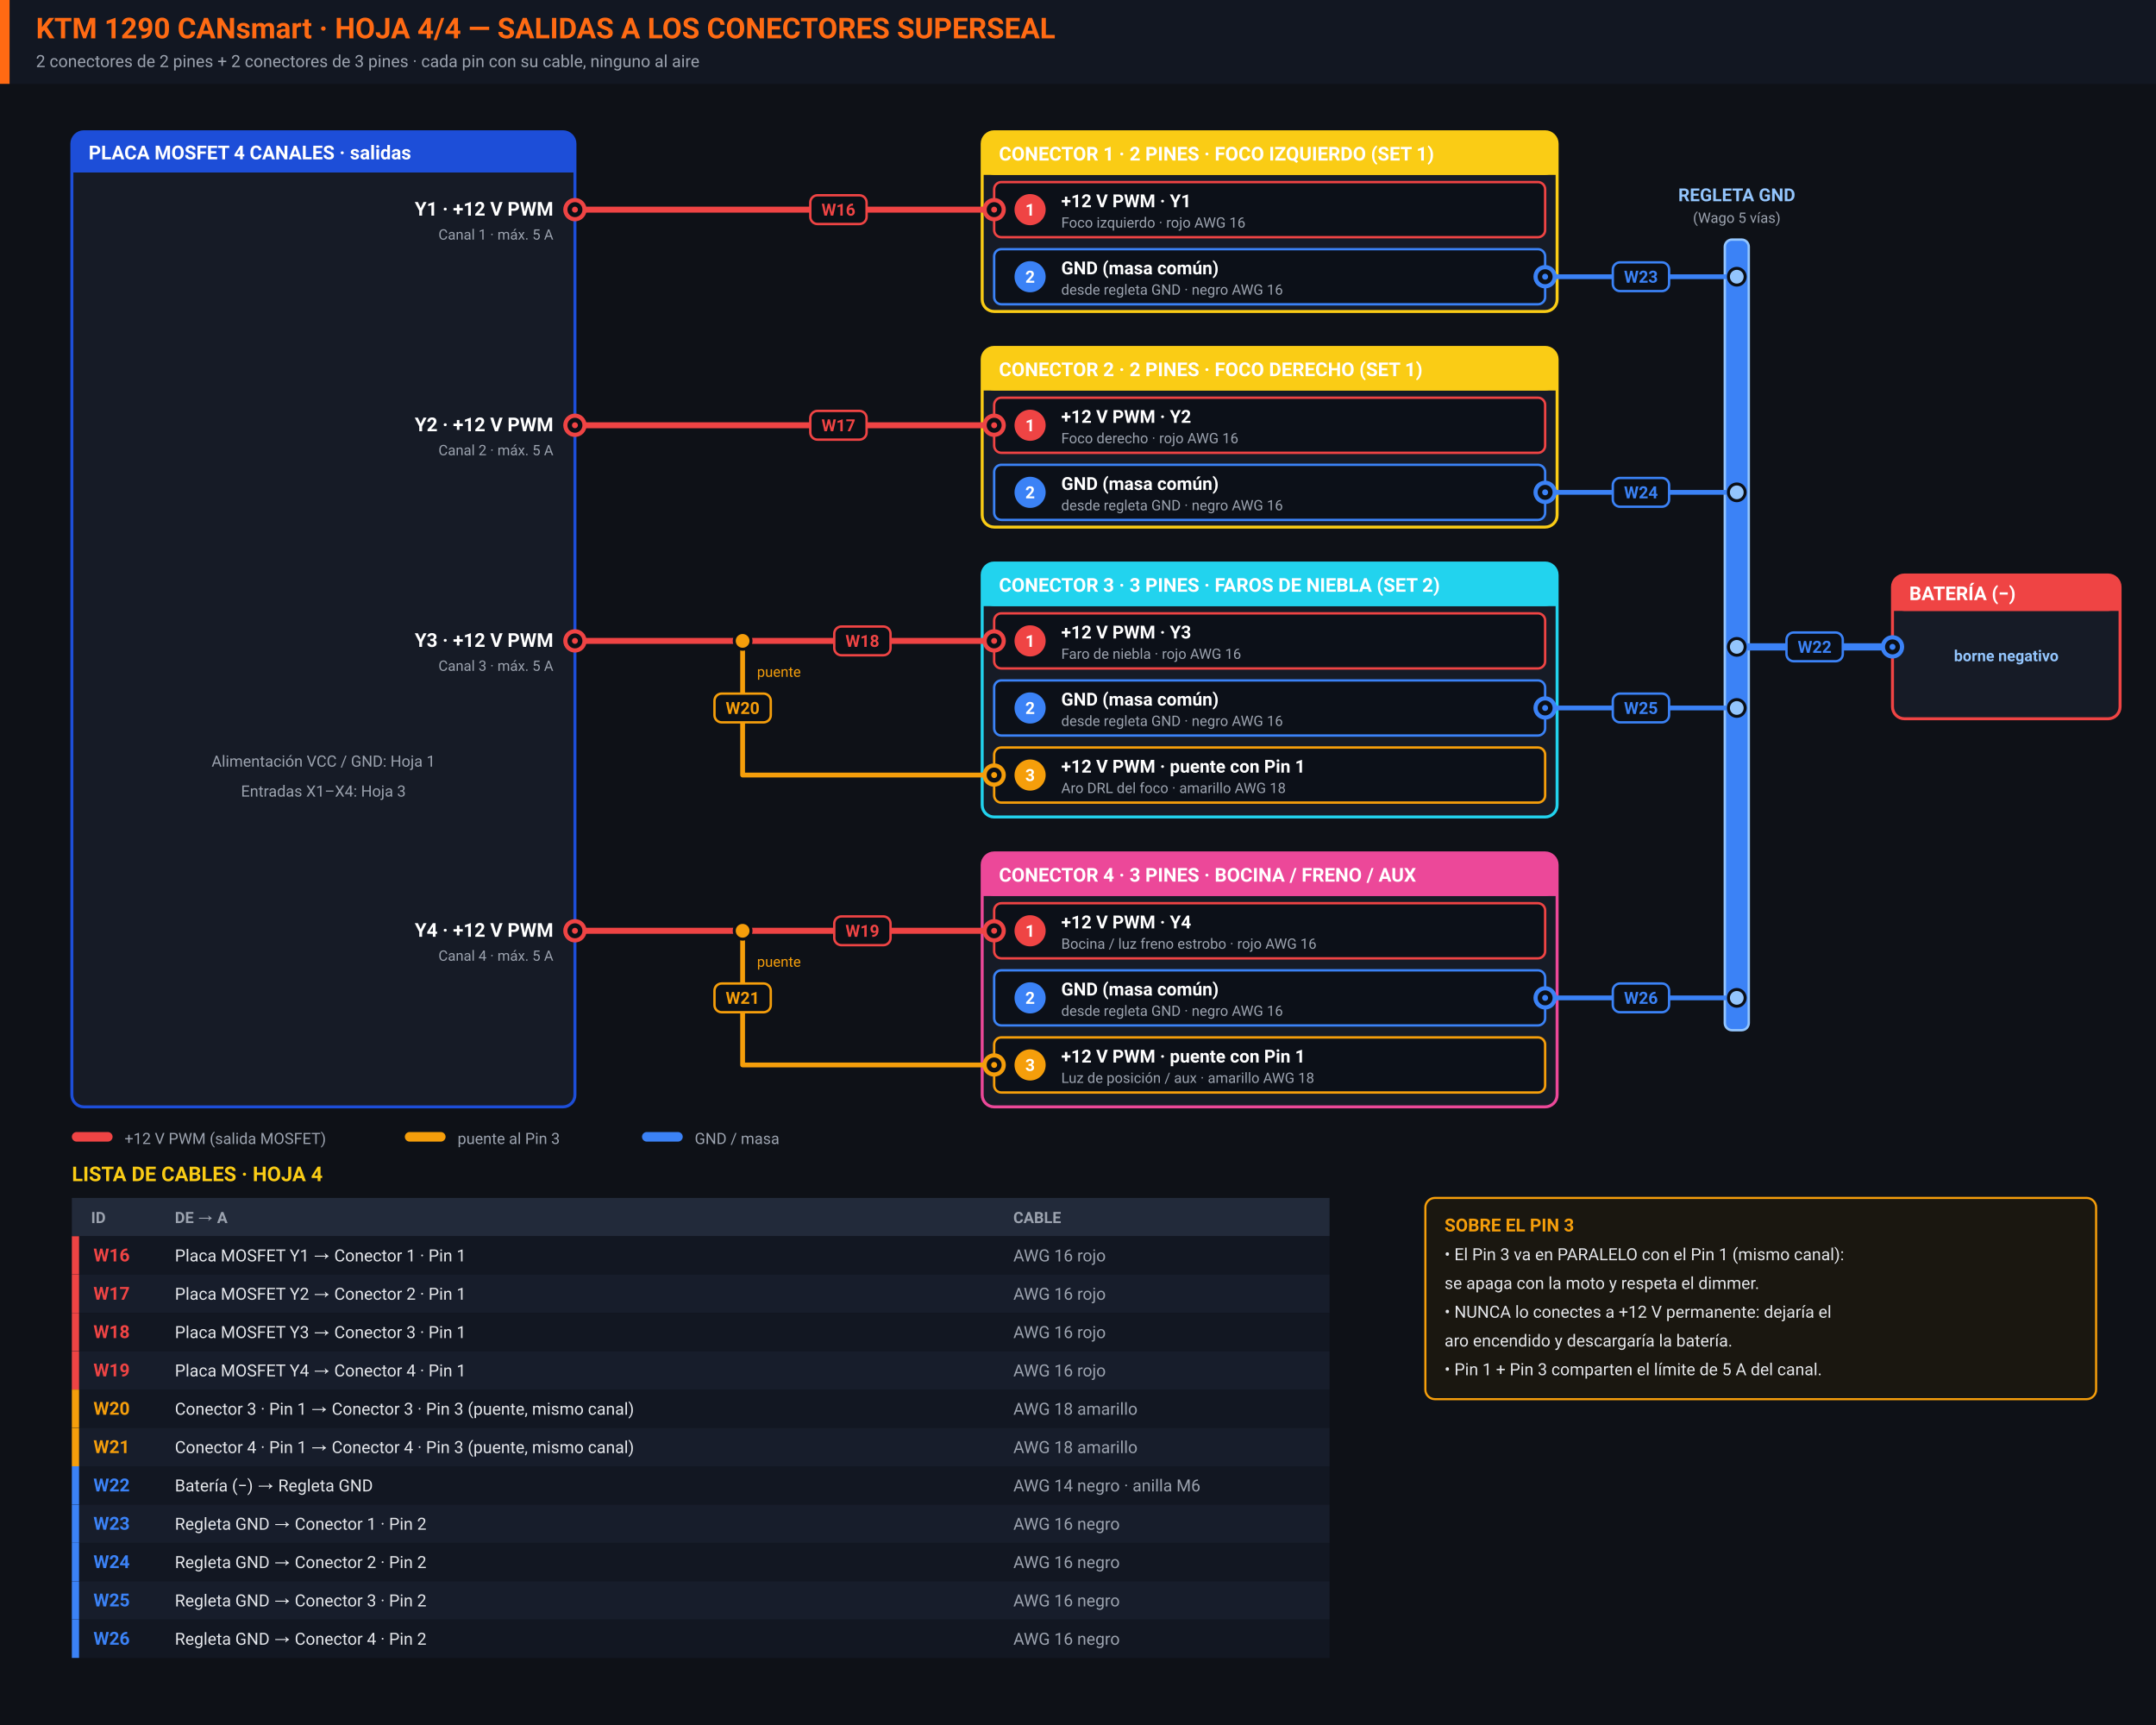
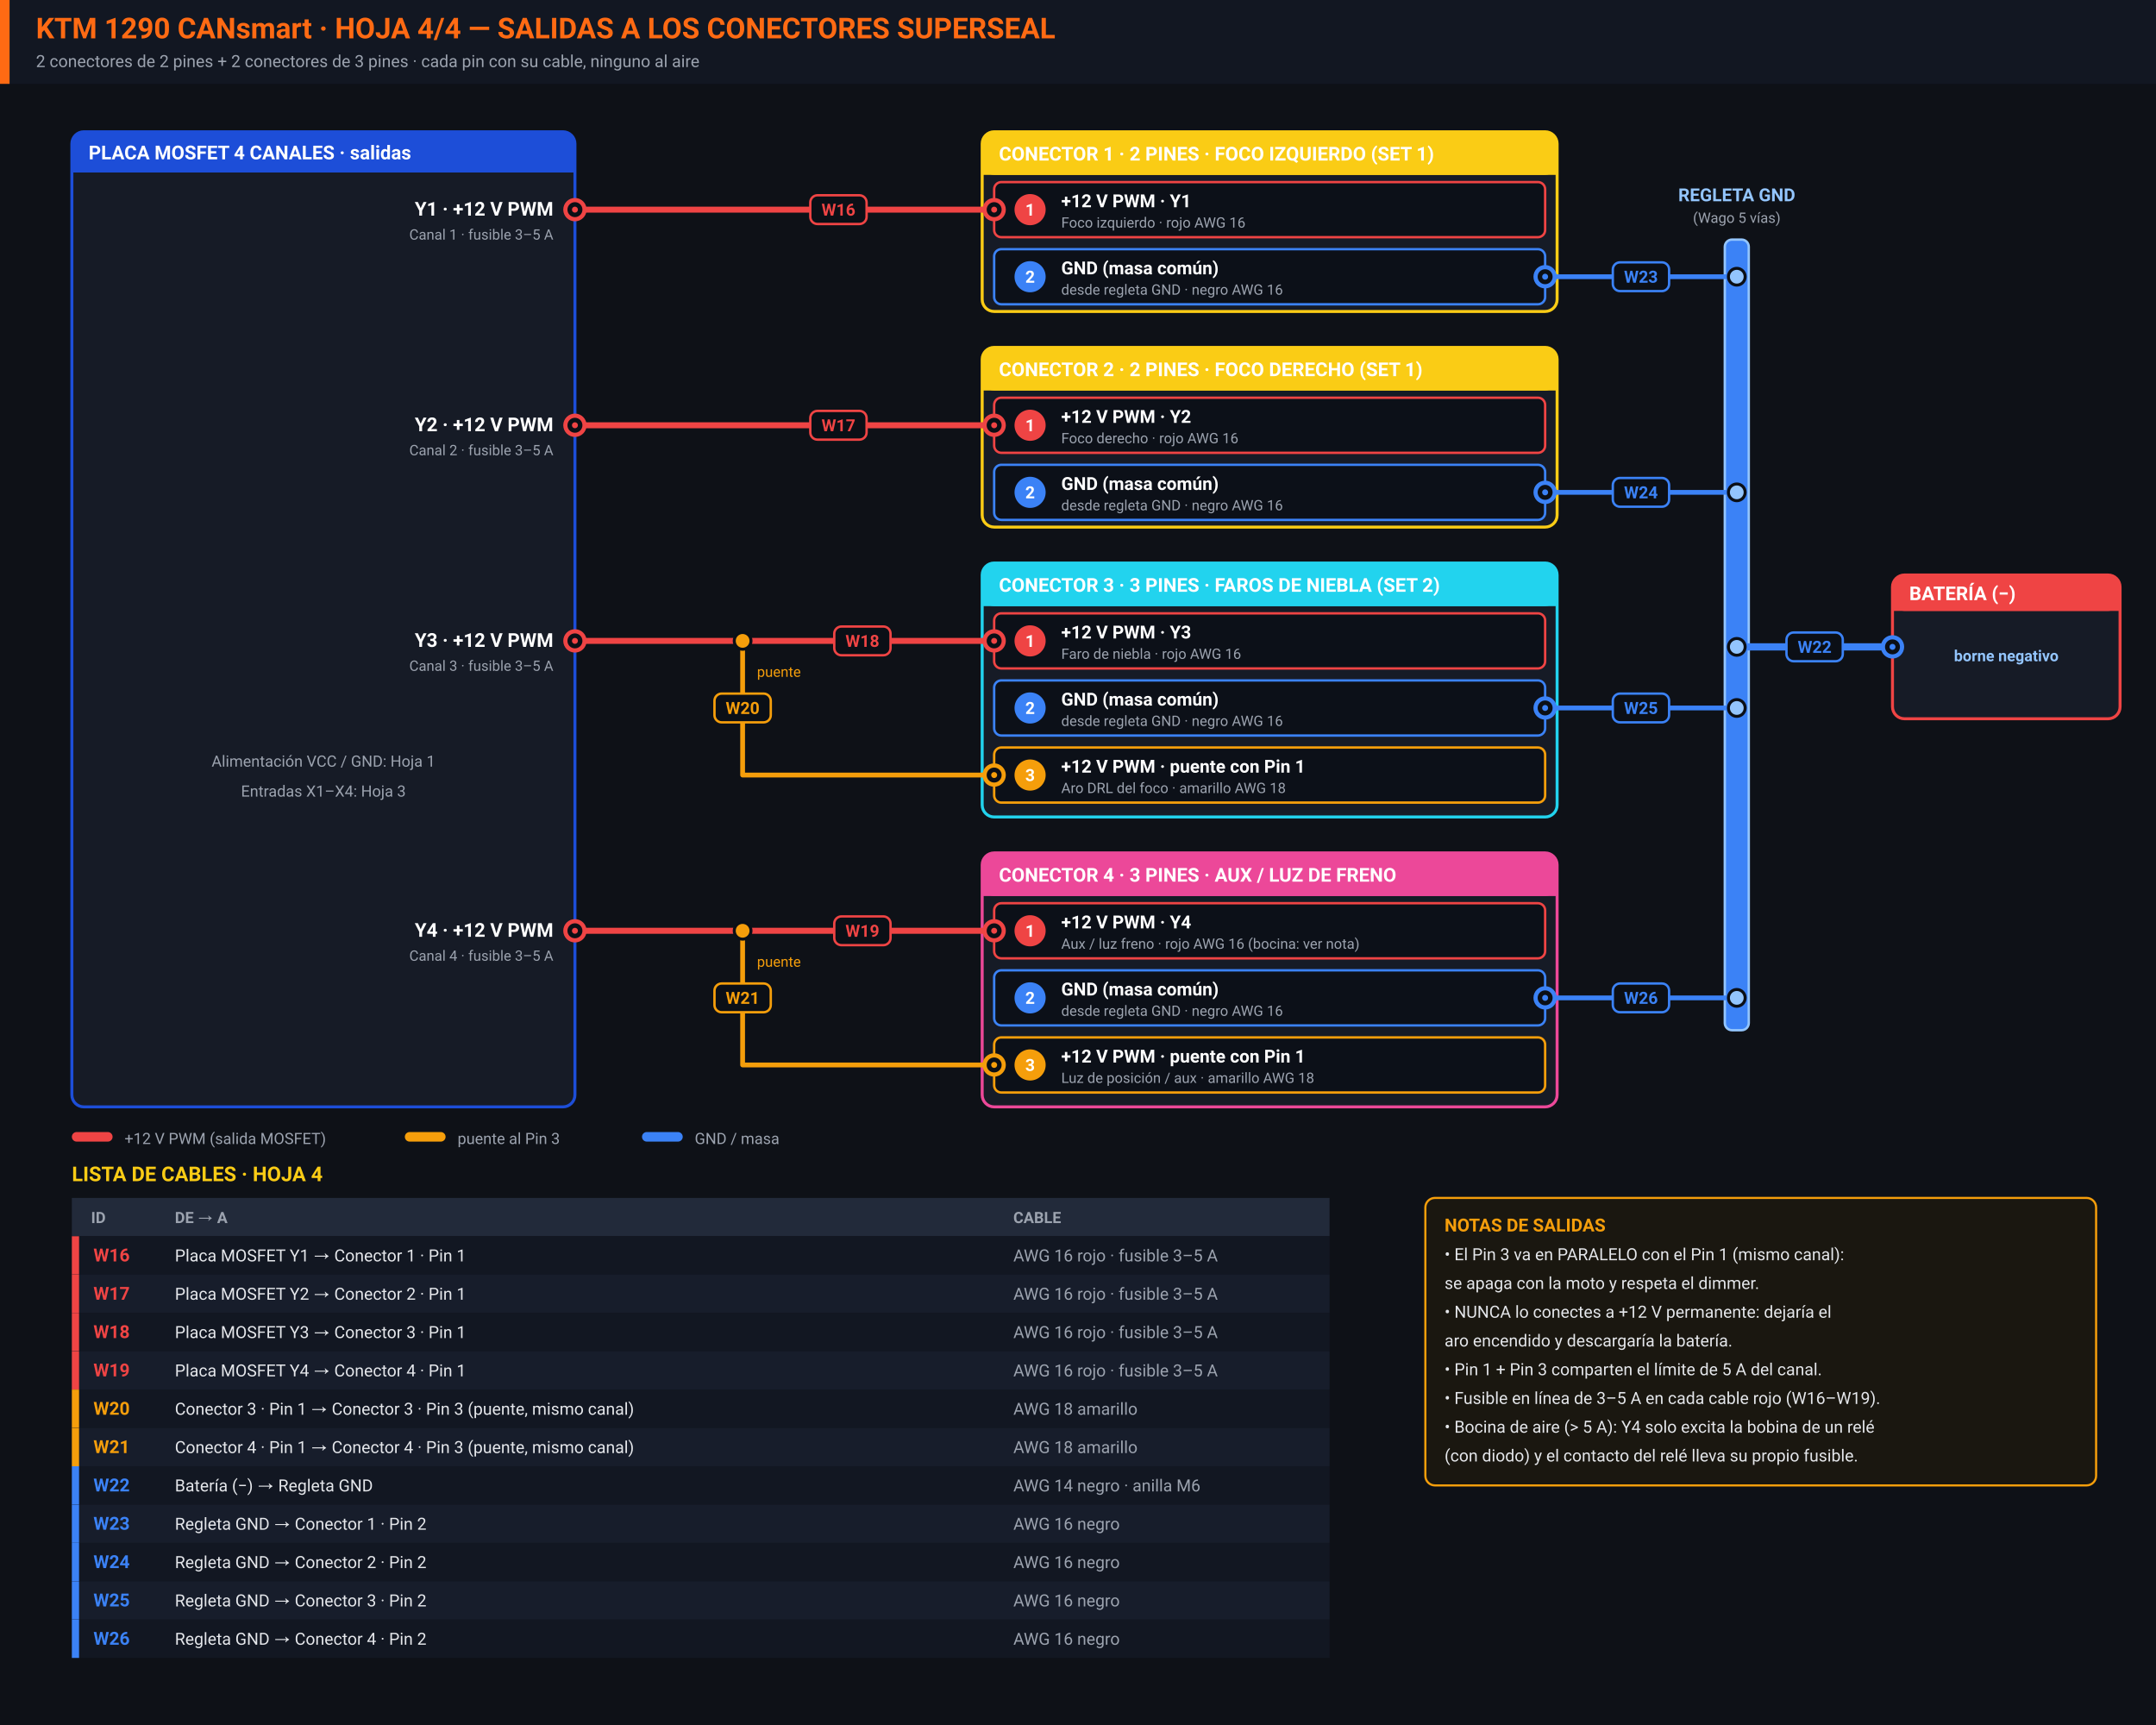
<svg xmlns="http://www.w3.org/2000/svg" viewBox="0 0 1800 1440" width="1800" height="1440" font-family="'Segoe UI', Roboto, Helvetica, Arial, sans-serif">
  <rect width="1800" height="1440" fill="#0e1117" />
  <rect width="1800" height="70" fill="#121722" />
  <rect width="8" height="70" fill="#ff6a13" />
  <text x="30" y="32" font-size="24" font-weight="bold" fill="#ff6a13">KTM 1290 CANsmart · HOJA 4/4 — SALIDAS A LOS CONECTORES SUPERSEAL</text>
  <text x="30" y="56" font-size="14" fill="#9ca3af">2 conectores de 2 pines + 2 conectores de 3 pines · cada pin con su cable, ninguno al aire</text>
  <rect x="60" y="110" width="420" height="814" rx="10" fill="#161b26" stroke="#1d4ed8" stroke-width="2.5" />
  <rect x="60" y="110" width="420" height="34" rx="10" fill="#1d4ed8" />
  <rect x="60" y="134" width="420" height="10" fill="#1d4ed8" />
  <text x="74" y="133.0" font-size="16" fill="#ffffff" font-weight="bold" text-anchor="start">PLACA MOSFET 4 CANALES · salidas</text>
  <text x="462" y="180" font-size="16" fill="#ffffff" font-weight="bold" text-anchor="end">Y1 · +12 V PWM</text>
-   <text x="462" y="200" font-size="12" fill="#9ca3af" font-weight="normal" text-anchor="end">Canal 1 · máx. 5 A</text>
+   <text x="462" y="200" font-size="12" fill="#9ca3af" font-weight="normal" text-anchor="end">Canal 1 · fusible 3–5 A</text>
  <text x="462" y="360" font-size="16" fill="#ffffff" font-weight="bold" text-anchor="end">Y2 · +12 V PWM</text>
-   <text x="462" y="380" font-size="12" fill="#9ca3af" font-weight="normal" text-anchor="end">Canal 2 · máx. 5 A</text>
+   <text x="462" y="380" font-size="12" fill="#9ca3af" font-weight="normal" text-anchor="end">Canal 2 · fusible 3–5 A</text>
  <text x="462" y="540" font-size="16" fill="#ffffff" font-weight="bold" text-anchor="end">Y3 · +12 V PWM</text>
-   <text x="462" y="560" font-size="12" fill="#9ca3af" font-weight="normal" text-anchor="end">Canal 3 · máx. 5 A</text>
+   <text x="462" y="560" font-size="12" fill="#9ca3af" font-weight="normal" text-anchor="end">Canal 3 · fusible 3–5 A</text>
  <text x="462" y="782" font-size="16" fill="#ffffff" font-weight="bold" text-anchor="end">Y4 · +12 V PWM</text>
-   <text x="462" y="802" font-size="12" fill="#9ca3af" font-weight="normal" text-anchor="end">Canal 4 · máx. 5 A</text>
+   <text x="462" y="802" font-size="12" fill="#9ca3af" font-weight="normal" text-anchor="end">Canal 4 · fusible 3–5 A</text>
  <text x="270" y="640" font-size="13" fill="#9ca3af" font-weight="normal" text-anchor="middle">Alimentación VCC / GND: Hoja 1</text>
  <text x="270" y="665" font-size="13" fill="#9ca3af" font-weight="normal" text-anchor="middle">Entradas X1–X4: Hoja 3</text>
  <rect x="820" y="110" width="480" height="150" rx="10" fill="#161b26" stroke="#facc15" stroke-width="2.5" />
  <rect x="820" y="110" width="480" height="36" rx="10" fill="#facc15" />
  <rect x="820" y="136" width="480" height="10" fill="#facc15" />
  <text x="834" y="134.0" font-size="16" fill="#ffffff" font-weight="bold" text-anchor="start">CONECTOR 1 · 2 PINES · FOCO IZQUIERDO (SET 1)</text>
  <rect x="830" y="152" width="460" height="46" rx="6" fill="#0c1018" stroke="#ef4444" stroke-width="2" />
  <circle cx="860" cy="175" r="13" fill="#ef4444" />
  <text x="860" y="180" font-size="14" fill="#ffffff" font-weight="bold" text-anchor="middle">1</text>
  <text x="886" y="173" font-size="15" fill="#ffffff" font-weight="bold" text-anchor="start">+12 V PWM · Y1</text>
  <text x="886" y="190" font-size="12" fill="#9ca3af" font-weight="normal" text-anchor="start">Foco izquierdo · rojo AWG 16</text>
  <rect x="830" y="208" width="460" height="46" rx="6" fill="#0c1018" stroke="#3b82f6" stroke-width="2" />
  <circle cx="860" cy="231" r="13" fill="#3b82f6" />
  <text x="860" y="236" font-size="14" fill="#ffffff" font-weight="bold" text-anchor="middle">2</text>
  <text x="886" y="229" font-size="15" fill="#ffffff" font-weight="bold" text-anchor="start">GND (masa común)</text>
  <text x="886" y="246" font-size="12" fill="#9ca3af" font-weight="normal" text-anchor="start">desde regleta GND · negro AWG 16</text>
  <rect x="820" y="290" width="480" height="150" rx="10" fill="#161b26" stroke="#facc15" stroke-width="2.5" />
  <rect x="820" y="290" width="480" height="36" rx="10" fill="#facc15" />
  <rect x="820" y="316" width="480" height="10" fill="#facc15" />
  <text x="834" y="314.0" font-size="16" fill="#ffffff" font-weight="bold" text-anchor="start">CONECTOR 2 · 2 PINES · FOCO DERECHO (SET 1)</text>
  <rect x="830" y="332" width="460" height="46" rx="6" fill="#0c1018" stroke="#ef4444" stroke-width="2" />
  <circle cx="860" cy="355" r="13" fill="#ef4444" />
  <text x="860" y="360" font-size="14" fill="#ffffff" font-weight="bold" text-anchor="middle">1</text>
  <text x="886" y="353" font-size="15" fill="#ffffff" font-weight="bold" text-anchor="start">+12 V PWM · Y2</text>
  <text x="886" y="370" font-size="12" fill="#9ca3af" font-weight="normal" text-anchor="start">Foco derecho · rojo AWG 16</text>
  <rect x="830" y="388" width="460" height="46" rx="6" fill="#0c1018" stroke="#3b82f6" stroke-width="2" />
  <circle cx="860" cy="411" r="13" fill="#3b82f6" />
  <text x="860" y="416" font-size="14" fill="#ffffff" font-weight="bold" text-anchor="middle">2</text>
  <text x="886" y="409" font-size="15" fill="#ffffff" font-weight="bold" text-anchor="start">GND (masa común)</text>
  <text x="886" y="426" font-size="12" fill="#9ca3af" font-weight="normal" text-anchor="start">desde regleta GND · negro AWG 16</text>
  <rect x="820" y="470" width="480" height="212" rx="10" fill="#161b26" stroke="#22d3ee" stroke-width="2.5" />
  <rect x="820" y="470" width="480" height="36" rx="10" fill="#22d3ee" />
  <rect x="820" y="496" width="480" height="10" fill="#22d3ee" />
  <text x="834" y="494.0" font-size="16" fill="#ffffff" font-weight="bold" text-anchor="start">CONECTOR 3 · 3 PINES · FAROS DE NIEBLA (SET 2)</text>
  <rect x="830" y="512" width="460" height="46" rx="6" fill="#0c1018" stroke="#ef4444" stroke-width="2" />
  <circle cx="860" cy="535" r="13" fill="#ef4444" />
  <text x="860" y="540" font-size="14" fill="#ffffff" font-weight="bold" text-anchor="middle">1</text>
  <text x="886" y="533" font-size="15" fill="#ffffff" font-weight="bold" text-anchor="start">+12 V PWM · Y3</text>
  <text x="886" y="550" font-size="12" fill="#9ca3af" font-weight="normal" text-anchor="start">Faro de niebla · rojo AWG 16</text>
  <rect x="830" y="568" width="460" height="46" rx="6" fill="#0c1018" stroke="#3b82f6" stroke-width="2" />
  <circle cx="860" cy="591" r="13" fill="#3b82f6" />
  <text x="860" y="596" font-size="14" fill="#ffffff" font-weight="bold" text-anchor="middle">2</text>
  <text x="886" y="589" font-size="15" fill="#ffffff" font-weight="bold" text-anchor="start">GND (masa común)</text>
  <text x="886" y="606" font-size="12" fill="#9ca3af" font-weight="normal" text-anchor="start">desde regleta GND · negro AWG 16</text>
  <rect x="830" y="624" width="460" height="46" rx="6" fill="#0c1018" stroke="#f59e0b" stroke-width="2" />
  <circle cx="860" cy="647" r="13" fill="#f59e0b" />
  <text x="860" y="652" font-size="14" fill="#ffffff" font-weight="bold" text-anchor="middle">3</text>
  <text x="886" y="645" font-size="15" fill="#ffffff" font-weight="bold" text-anchor="start">+12 V PWM · puente con Pin 1</text>
  <text x="886" y="662" font-size="12" fill="#9ca3af" font-weight="normal" text-anchor="start">Aro DRL del foco · amarillo AWG 18</text>
  <rect x="820" y="712" width="480" height="212" rx="10" fill="#161b26" stroke="#ec4899" stroke-width="2.5" />
  <rect x="820" y="712" width="480" height="36" rx="10" fill="#ec4899" />
  <rect x="820" y="738" width="480" height="10" fill="#ec4899" />
-   <text x="834" y="736.0" font-size="16" fill="#ffffff" font-weight="bold" text-anchor="start">CONECTOR 4 · 3 PINES · BOCINA / FRENO / AUX</text>
+   <text x="834" y="736.0" font-size="16" fill="#ffffff" font-weight="bold" text-anchor="start">CONECTOR 4 · 3 PINES · AUX / LUZ DE FRENO</text>
  <rect x="830" y="754" width="460" height="46" rx="6" fill="#0c1018" stroke="#ef4444" stroke-width="2" />
  <circle cx="860" cy="777" r="13" fill="#ef4444" />
  <text x="860" y="782" font-size="14" fill="#ffffff" font-weight="bold" text-anchor="middle">1</text>
  <text x="886" y="775" font-size="15" fill="#ffffff" font-weight="bold" text-anchor="start">+12 V PWM · Y4</text>
-   <text x="886" y="792" font-size="12" fill="#9ca3af" font-weight="normal" text-anchor="start">Bocina / luz freno estrobo · rojo AWG 16</text>
+   <text x="886" y="792" font-size="12" fill="#9ca3af" font-weight="normal" text-anchor="start">Aux / luz freno · rojo AWG 16 (bocina: ver nota)</text>
  <rect x="830" y="810" width="460" height="46" rx="6" fill="#0c1018" stroke="#3b82f6" stroke-width="2" />
  <circle cx="860" cy="833" r="13" fill="#3b82f6" />
  <text x="860" y="838" font-size="14" fill="#ffffff" font-weight="bold" text-anchor="middle">2</text>
  <text x="886" y="831" font-size="15" fill="#ffffff" font-weight="bold" text-anchor="start">GND (masa común)</text>
  <text x="886" y="848" font-size="12" fill="#9ca3af" font-weight="normal" text-anchor="start">desde regleta GND · negro AWG 16</text>
  <rect x="830" y="866" width="460" height="46" rx="6" fill="#0c1018" stroke="#f59e0b" stroke-width="2" />
  <circle cx="860" cy="889" r="13" fill="#f59e0b" />
  <text x="860" y="894" font-size="14" fill="#ffffff" font-weight="bold" text-anchor="middle">3</text>
  <text x="886" y="887" font-size="15" fill="#ffffff" font-weight="bold" text-anchor="start">+12 V PWM · puente con Pin 1</text>
  <text x="886" y="904" font-size="12" fill="#9ca3af" font-weight="normal" text-anchor="start">Luz de posición / aux · amarillo AWG 18</text>
  <text x="632" y="565" font-size="12" fill="#f59e0b" font-weight="normal" text-anchor="start">puente</text>
  <text x="632" y="807" font-size="12" fill="#f59e0b" font-weight="normal" text-anchor="start">puente</text>
  <rect x="1440" y="200" width="20" height="660" rx="6" fill="#3b82f6" stroke="#93c5fd" stroke-width="2" />
  <text x="1450" y="168" font-size="15" fill="#93c5fd" font-weight="bold" text-anchor="middle">REGLETA GND</text>
  <text x="1450" y="186" font-size="12" fill="#9ca3af" font-weight="normal" text-anchor="middle">(Wago 5 vías)</text>
  <rect x="1580" y="480" width="190" height="120" rx="10" fill="#161b26" stroke="#ef4444" stroke-width="2.5" />
  <rect x="1580" y="480" width="190" height="30" rx="10" fill="#ef4444" />
  <rect x="1580" y="500" width="190" height="10" fill="#ef4444" />
  <text x="1594" y="501.0" font-size="16" fill="#ffffff" font-weight="bold" text-anchor="start">BATERÍA (−)</text>
  <text x="1675" y="552" font-size="13" fill="#93c5fd" font-weight="bold" text-anchor="middle">borne negativo</text>
  <text x="60" y="986" font-size="17" fill="#facc15" font-weight="bold" text-anchor="start">LISTA DE CABLES · HOJA 4</text>
  <rect x="60" y="1000" width="1050" height="32" fill="#222a3a" />
  <text x="76" y="1021.0" font-size="13" fill="#9ca3af" font-weight="bold" text-anchor="start">ID</text>
  <text x="146" y="1021.0" font-size="13" fill="#9ca3af" font-weight="bold" text-anchor="start">DE  →  A</text>
  <text x="846" y="1021.0" font-size="13" fill="#9ca3af" font-weight="bold" text-anchor="start">CABLE</text>
  <rect x="60" y="1032" width="1050" height="32" fill="#121722" />
  <rect x="60" y="1032" width="6" height="32" fill="#ef4444" />
  <text x="78" y="1053.0" font-size="15" fill="#ef4444" font-weight="bold" text-anchor="start">W16</text>
  <text x="146" y="1053.0" font-size="14" fill="#e5e7eb" font-weight="normal" text-anchor="start">Placa MOSFET Y1  →  Conector 1 · Pin 1</text>
-   <text x="846" y="1053.0" font-size="14" fill="#9ca3af" font-weight="normal" text-anchor="start">AWG 16 rojo</text>
+   <text x="846" y="1053.0" font-size="14" fill="#9ca3af" font-weight="normal" text-anchor="start">AWG 16 rojo · fusible 3–5 A</text>
  <rect x="60" y="1064" width="1050" height="32" fill="#171d2b" />
  <rect x="60" y="1064" width="6" height="32" fill="#ef4444" />
  <text x="78" y="1085.0" font-size="15" fill="#ef4444" font-weight="bold" text-anchor="start">W17</text>
  <text x="146" y="1085.0" font-size="14" fill="#e5e7eb" font-weight="normal" text-anchor="start">Placa MOSFET Y2  →  Conector 2 · Pin 1</text>
-   <text x="846" y="1085.0" font-size="14" fill="#9ca3af" font-weight="normal" text-anchor="start">AWG 16 rojo</text>
+   <text x="846" y="1085.0" font-size="14" fill="#9ca3af" font-weight="normal" text-anchor="start">AWG 16 rojo · fusible 3–5 A</text>
  <rect x="60" y="1096" width="1050" height="32" fill="#121722" />
  <rect x="60" y="1096" width="6" height="32" fill="#ef4444" />
  <text x="78" y="1117.0" font-size="15" fill="#ef4444" font-weight="bold" text-anchor="start">W18</text>
  <text x="146" y="1117.0" font-size="14" fill="#e5e7eb" font-weight="normal" text-anchor="start">Placa MOSFET Y3  →  Conector 3 · Pin 1</text>
-   <text x="846" y="1117.0" font-size="14" fill="#9ca3af" font-weight="normal" text-anchor="start">AWG 16 rojo</text>
+   <text x="846" y="1117.0" font-size="14" fill="#9ca3af" font-weight="normal" text-anchor="start">AWG 16 rojo · fusible 3–5 A</text>
  <rect x="60" y="1128" width="1050" height="32" fill="#171d2b" />
  <rect x="60" y="1128" width="6" height="32" fill="#ef4444" />
  <text x="78" y="1149.0" font-size="15" fill="#ef4444" font-weight="bold" text-anchor="start">W19</text>
  <text x="146" y="1149.0" font-size="14" fill="#e5e7eb" font-weight="normal" text-anchor="start">Placa MOSFET Y4  →  Conector 4 · Pin 1</text>
-   <text x="846" y="1149.0" font-size="14" fill="#9ca3af" font-weight="normal" text-anchor="start">AWG 16 rojo</text>
+   <text x="846" y="1149.0" font-size="14" fill="#9ca3af" font-weight="normal" text-anchor="start">AWG 16 rojo · fusible 3–5 A</text>
  <rect x="60" y="1160" width="1050" height="32" fill="#121722" />
  <rect x="60" y="1160" width="6" height="32" fill="#f59e0b" />
  <text x="78" y="1181.0" font-size="15" fill="#f59e0b" font-weight="bold" text-anchor="start">W20</text>
  <text x="146" y="1181.0" font-size="14" fill="#e5e7eb" font-weight="normal" text-anchor="start">Conector 3 · Pin 1  →  Conector 3 · Pin 3 (puente, mismo canal)</text>
  <text x="846" y="1181.0" font-size="14" fill="#9ca3af" font-weight="normal" text-anchor="start">AWG 18 amarillo</text>
  <rect x="60" y="1192" width="1050" height="32" fill="#171d2b" />
  <rect x="60" y="1192" width="6" height="32" fill="#f59e0b" />
  <text x="78" y="1213.0" font-size="15" fill="#f59e0b" font-weight="bold" text-anchor="start">W21</text>
  <text x="146" y="1213.0" font-size="14" fill="#e5e7eb" font-weight="normal" text-anchor="start">Conector 4 · Pin 1  →  Conector 4 · Pin 3 (puente, mismo canal)</text>
  <text x="846" y="1213.0" font-size="14" fill="#9ca3af" font-weight="normal" text-anchor="start">AWG 18 amarillo</text>
  <rect x="60" y="1224" width="1050" height="32" fill="#121722" />
  <rect x="60" y="1224" width="6" height="32" fill="#3b82f6" />
  <text x="78" y="1245.0" font-size="15" fill="#3b82f6" font-weight="bold" text-anchor="start">W22</text>
  <text x="146" y="1245.0" font-size="14" fill="#e5e7eb" font-weight="normal" text-anchor="start">Batería (−)  →  Regleta GND</text>
  <text x="846" y="1245.0" font-size="14" fill="#9ca3af" font-weight="normal" text-anchor="start">AWG 14 negro · anilla M6</text>
  <rect x="60" y="1256" width="1050" height="32" fill="#171d2b" />
  <rect x="60" y="1256" width="6" height="32" fill="#3b82f6" />
  <text x="78" y="1277.0" font-size="15" fill="#3b82f6" font-weight="bold" text-anchor="start">W23</text>
  <text x="146" y="1277.0" font-size="14" fill="#e5e7eb" font-weight="normal" text-anchor="start">Regleta GND  →  Conector 1 · Pin 2</text>
  <text x="846" y="1277.0" font-size="14" fill="#9ca3af" font-weight="normal" text-anchor="start">AWG 16 negro</text>
  <rect x="60" y="1288" width="1050" height="32" fill="#121722" />
  <rect x="60" y="1288" width="6" height="32" fill="#3b82f6" />
  <text x="78" y="1309.0" font-size="15" fill="#3b82f6" font-weight="bold" text-anchor="start">W24</text>
  <text x="146" y="1309.0" font-size="14" fill="#e5e7eb" font-weight="normal" text-anchor="start">Regleta GND  →  Conector 2 · Pin 2</text>
  <text x="846" y="1309.0" font-size="14" fill="#9ca3af" font-weight="normal" text-anchor="start">AWG 16 negro</text>
  <rect x="60" y="1320" width="1050" height="32" fill="#171d2b" />
  <rect x="60" y="1320" width="6" height="32" fill="#3b82f6" />
  <text x="78" y="1341.0" font-size="15" fill="#3b82f6" font-weight="bold" text-anchor="start">W25</text>
  <text x="146" y="1341.0" font-size="14" fill="#e5e7eb" font-weight="normal" text-anchor="start">Regleta GND  →  Conector 3 · Pin 2</text>
  <text x="846" y="1341.0" font-size="14" fill="#9ca3af" font-weight="normal" text-anchor="start">AWG 16 negro</text>
  <rect x="60" y="1352" width="1050" height="32" fill="#121722" />
  <rect x="60" y="1352" width="6" height="32" fill="#3b82f6" />
  <text x="78" y="1373.0" font-size="15" fill="#3b82f6" font-weight="bold" text-anchor="start">W26</text>
  <text x="146" y="1373.0" font-size="14" fill="#e5e7eb" font-weight="normal" text-anchor="start">Regleta GND  →  Conector 4 · Pin 2</text>
  <text x="846" y="1373.0" font-size="14" fill="#9ca3af" font-weight="normal" text-anchor="start">AWG 16 negro</text>
-   <rect x="1190" y="1000" width="560" height="168" rx="8" fill="#1a1710" stroke="#f59e0b" stroke-width="1.8" />
-   <text x="1206" y="1028" font-size="15" fill="#f59e0b" font-weight="bold" text-anchor="start">SOBRE EL PIN 3</text>
+   <rect x="1190" y="1000" width="560" height="240" rx="8" fill="#1a1710" stroke="#f59e0b" stroke-width="1.8" />
+   <text x="1206" y="1028" font-size="15" fill="#f59e0b" font-weight="bold" text-anchor="start">NOTAS DE SALIDAS</text>
  <text x="1206" y="1052" font-size="14" fill="#e5e7eb" font-weight="normal" text-anchor="start">• El Pin 3 va en PARALELO con el Pin 1 (mismo canal):</text>
  <text x="1206" y="1076" font-size="14" fill="#e5e7eb" font-weight="normal" text-anchor="start">  se apaga con la moto y respeta el dimmer.</text>
  <text x="1206" y="1100" font-size="14" fill="#e5e7eb" font-weight="normal" text-anchor="start">• NUNCA lo conectes a +12 V permanente: dejaría el</text>
  <text x="1206" y="1124" font-size="14" fill="#e5e7eb" font-weight="normal" text-anchor="start">  aro encendido y descargaría la batería.</text>
  <text x="1206" y="1148" font-size="14" fill="#e5e7eb" font-weight="normal" text-anchor="start">• Pin 1 + Pin 3 comparten el límite de 5 A del canal.</text>
+   <text x="1206" y="1172" font-size="14" fill="#e5e7eb" font-weight="normal" text-anchor="start">• Fusible en línea de 3–5 A en cada cable rojo (W16–W19).</text>
+   <text x="1206" y="1196" font-size="14" fill="#e5e7eb" font-weight="normal" text-anchor="start">• Bocina de aire (&gt; 5 A): Y4 solo excita la bobina de un relé</text>
+   <text x="1206" y="1220" font-size="14" fill="#e5e7eb" font-weight="normal" text-anchor="start">  (con diodo) y el contacto del relé lleva su propio fusible.</text>
  <rect x="60" y="945" width="34" height="8" rx="4" fill="#ef4444" />
  <text x="104" y="955" font-size="13" fill="#9ca3af" font-weight="normal" text-anchor="start">+12 V PWM (salida MOSFET)</text>
  <rect x="338" y="945" width="34" height="8" rx="4" fill="#f59e0b" />
  <text x="382" y="955" font-size="13" fill="#9ca3af" font-weight="normal" text-anchor="start">puente al Pin 3</text>
  <rect x="536" y="945" width="34" height="8" rx="4" fill="#3b82f6" />
  <text x="580" y="955" font-size="13" fill="#9ca3af" font-weight="normal" text-anchor="start">GND / masa</text>
  <path d="M 480 175 L 830 175" fill="none" stroke="#ef4444" stroke-width="5" stroke-linecap="round" stroke-linejoin="round" />
  <path d="M 480 355 L 830 355" fill="none" stroke="#ef4444" stroke-width="5" stroke-linecap="round" stroke-linejoin="round" />
  <path d="M 480 535 L 830 535" fill="none" stroke="#ef4444" stroke-width="5" stroke-linecap="round" stroke-linejoin="round" />
  <path d="M 480 777 L 830 777" fill="none" stroke="#ef4444" stroke-width="5" stroke-linecap="round" stroke-linejoin="round" />
  <path d="M 620 535 L 620 647 L 830 647" fill="none" stroke="#f59e0b" stroke-width="4" stroke-linecap="round" stroke-linejoin="round" />
  <path d="M 620 777 L 620 889 L 830 889" fill="none" stroke="#f59e0b" stroke-width="4" stroke-linecap="round" stroke-linejoin="round" />
  <path d="M 1290 231 L 1450 231" fill="none" stroke="#3b82f6" stroke-width="4" stroke-linecap="round" stroke-linejoin="round" />
  <path d="M 1290 411 L 1450 411" fill="none" stroke="#3b82f6" stroke-width="4" stroke-linecap="round" stroke-linejoin="round" />
  <path d="M 1290 591 L 1450 591" fill="none" stroke="#3b82f6" stroke-width="4" stroke-linecap="round" stroke-linejoin="round" />
  <path d="M 1290 833 L 1450 833" fill="none" stroke="#3b82f6" stroke-width="4" stroke-linecap="round" stroke-linejoin="round" />
  <path d="M 1580 540 L 1450 540" fill="none" stroke="#3b82f6" stroke-width="6" stroke-linecap="round" stroke-linejoin="round" />
  <circle cx="480" cy="175" r="8" fill="#0b0f16" stroke="#ef4444" stroke-width="3.5" />
  <circle cx="480" cy="175" r="2.5" fill="#ef4444" />
  <circle cx="830" cy="175" r="8" fill="#0b0f16" stroke="#ef4444" stroke-width="3.5" />
  <circle cx="830" cy="175" r="2.5" fill="#ef4444" />
  <circle cx="480" cy="355" r="8" fill="#0b0f16" stroke="#ef4444" stroke-width="3.5" />
  <circle cx="480" cy="355" r="2.5" fill="#ef4444" />
  <circle cx="830" cy="355" r="8" fill="#0b0f16" stroke="#ef4444" stroke-width="3.5" />
  <circle cx="830" cy="355" r="2.5" fill="#ef4444" />
  <circle cx="480" cy="535" r="8" fill="#0b0f16" stroke="#ef4444" stroke-width="3.5" />
  <circle cx="480" cy="535" r="2.5" fill="#ef4444" />
  <circle cx="830" cy="535" r="8" fill="#0b0f16" stroke="#ef4444" stroke-width="3.5" />
  <circle cx="830" cy="535" r="2.5" fill="#ef4444" />
  <circle cx="480" cy="777" r="8" fill="#0b0f16" stroke="#ef4444" stroke-width="3.5" />
  <circle cx="480" cy="777" r="2.5" fill="#ef4444" />
  <circle cx="830" cy="777" r="8" fill="#0b0f16" stroke="#ef4444" stroke-width="3.5" />
  <circle cx="830" cy="777" r="2.5" fill="#ef4444" />
  <circle cx="620" cy="535" r="7" fill="#f59e0b" stroke="#0b0f16" stroke-width="2.5" />
  <circle cx="830" cy="647" r="8" fill="#0b0f16" stroke="#f59e0b" stroke-width="3.5" />
  <circle cx="830" cy="647" r="2.5" fill="#f59e0b" />
  <circle cx="620" cy="777" r="7" fill="#f59e0b" stroke="#0b0f16" stroke-width="2.5" />
  <circle cx="830" cy="889" r="8" fill="#0b0f16" stroke="#f59e0b" stroke-width="3.5" />
  <circle cx="830" cy="889" r="2.5" fill="#f59e0b" />
  <circle cx="1290" cy="231" r="8" fill="#0b0f16" stroke="#3b82f6" stroke-width="3.5" />
  <circle cx="1290" cy="231" r="2.5" fill="#3b82f6" />
  <circle cx="1450" cy="231" r="7" fill="#93c5fd" stroke="#0b0f16" stroke-width="2.5" />
  <circle cx="1290" cy="411" r="8" fill="#0b0f16" stroke="#3b82f6" stroke-width="3.5" />
  <circle cx="1290" cy="411" r="2.5" fill="#3b82f6" />
  <circle cx="1450" cy="411" r="7" fill="#93c5fd" stroke="#0b0f16" stroke-width="2.5" />
  <circle cx="1290" cy="591" r="8" fill="#0b0f16" stroke="#3b82f6" stroke-width="3.5" />
  <circle cx="1290" cy="591" r="2.5" fill="#3b82f6" />
  <circle cx="1450" cy="591" r="7" fill="#93c5fd" stroke="#0b0f16" stroke-width="2.5" />
  <circle cx="1290" cy="833" r="8" fill="#0b0f16" stroke="#3b82f6" stroke-width="3.5" />
  <circle cx="1290" cy="833" r="2.5" fill="#3b82f6" />
  <circle cx="1450" cy="833" r="7" fill="#93c5fd" stroke="#0b0f16" stroke-width="2.5" />
  <circle cx="1580" cy="540" r="8" fill="#0b0f16" stroke="#3b82f6" stroke-width="3.5" />
  <circle cx="1580" cy="540" r="2.5" fill="#3b82f6" />
  <circle cx="1450" cy="540" r="7" fill="#93c5fd" stroke="#0b0f16" stroke-width="2.5" />
  <rect x="676.5" y="163" width="47" height="24" rx="6" fill="#0b0f16" stroke="#ef4444" stroke-width="2" />
  <text x="700" y="180" font-size="14" font-weight="bold" fill="#ef4444" text-anchor="middle">W16</text>
  <rect x="676.5" y="343" width="47" height="24" rx="6" fill="#0b0f16" stroke="#ef4444" stroke-width="2" />
  <text x="700" y="360" font-size="14" font-weight="bold" fill="#ef4444" text-anchor="middle">W17</text>
  <rect x="696.5" y="523" width="47" height="24" rx="6" fill="#0b0f16" stroke="#ef4444" stroke-width="2" />
  <text x="720" y="540" font-size="14" font-weight="bold" fill="#ef4444" text-anchor="middle">W18</text>
  <rect x="696.5" y="765" width="47" height="24" rx="6" fill="#0b0f16" stroke="#ef4444" stroke-width="2" />
  <text x="720" y="782" font-size="14" font-weight="bold" fill="#ef4444" text-anchor="middle">W19</text>
  <rect x="596.5" y="579" width="47" height="24" rx="6" fill="#0b0f16" stroke="#f59e0b" stroke-width="2" />
  <text x="620" y="596" font-size="14" font-weight="bold" fill="#f59e0b" text-anchor="middle">W20</text>
  <rect x="596.5" y="821" width="47" height="24" rx="6" fill="#0b0f16" stroke="#f59e0b" stroke-width="2" />
  <text x="620" y="838" font-size="14" font-weight="bold" fill="#f59e0b" text-anchor="middle">W21</text>
  <rect x="1346.5" y="219" width="47" height="24" rx="6" fill="#0b0f16" stroke="#3b82f6" stroke-width="2" />
  <text x="1370" y="236" font-size="14" font-weight="bold" fill="#3b82f6" text-anchor="middle">W23</text>
  <rect x="1346.5" y="399" width="47" height="24" rx="6" fill="#0b0f16" stroke="#3b82f6" stroke-width="2" />
  <text x="1370" y="416" font-size="14" font-weight="bold" fill="#3b82f6" text-anchor="middle">W24</text>
  <rect x="1346.5" y="579" width="47" height="24" rx="6" fill="#0b0f16" stroke="#3b82f6" stroke-width="2" />
  <text x="1370" y="596" font-size="14" font-weight="bold" fill="#3b82f6" text-anchor="middle">W25</text>
  <rect x="1346.5" y="821" width="47" height="24" rx="6" fill="#0b0f16" stroke="#3b82f6" stroke-width="2" />
  <text x="1370" y="838" font-size="14" font-weight="bold" fill="#3b82f6" text-anchor="middle">W26</text>
  <rect x="1491.5" y="528" width="47" height="24" rx="6" fill="#0b0f16" stroke="#3b82f6" stroke-width="2" />
  <text x="1515" y="545" font-size="14" font-weight="bold" fill="#3b82f6" text-anchor="middle">W22</text>
</svg>
